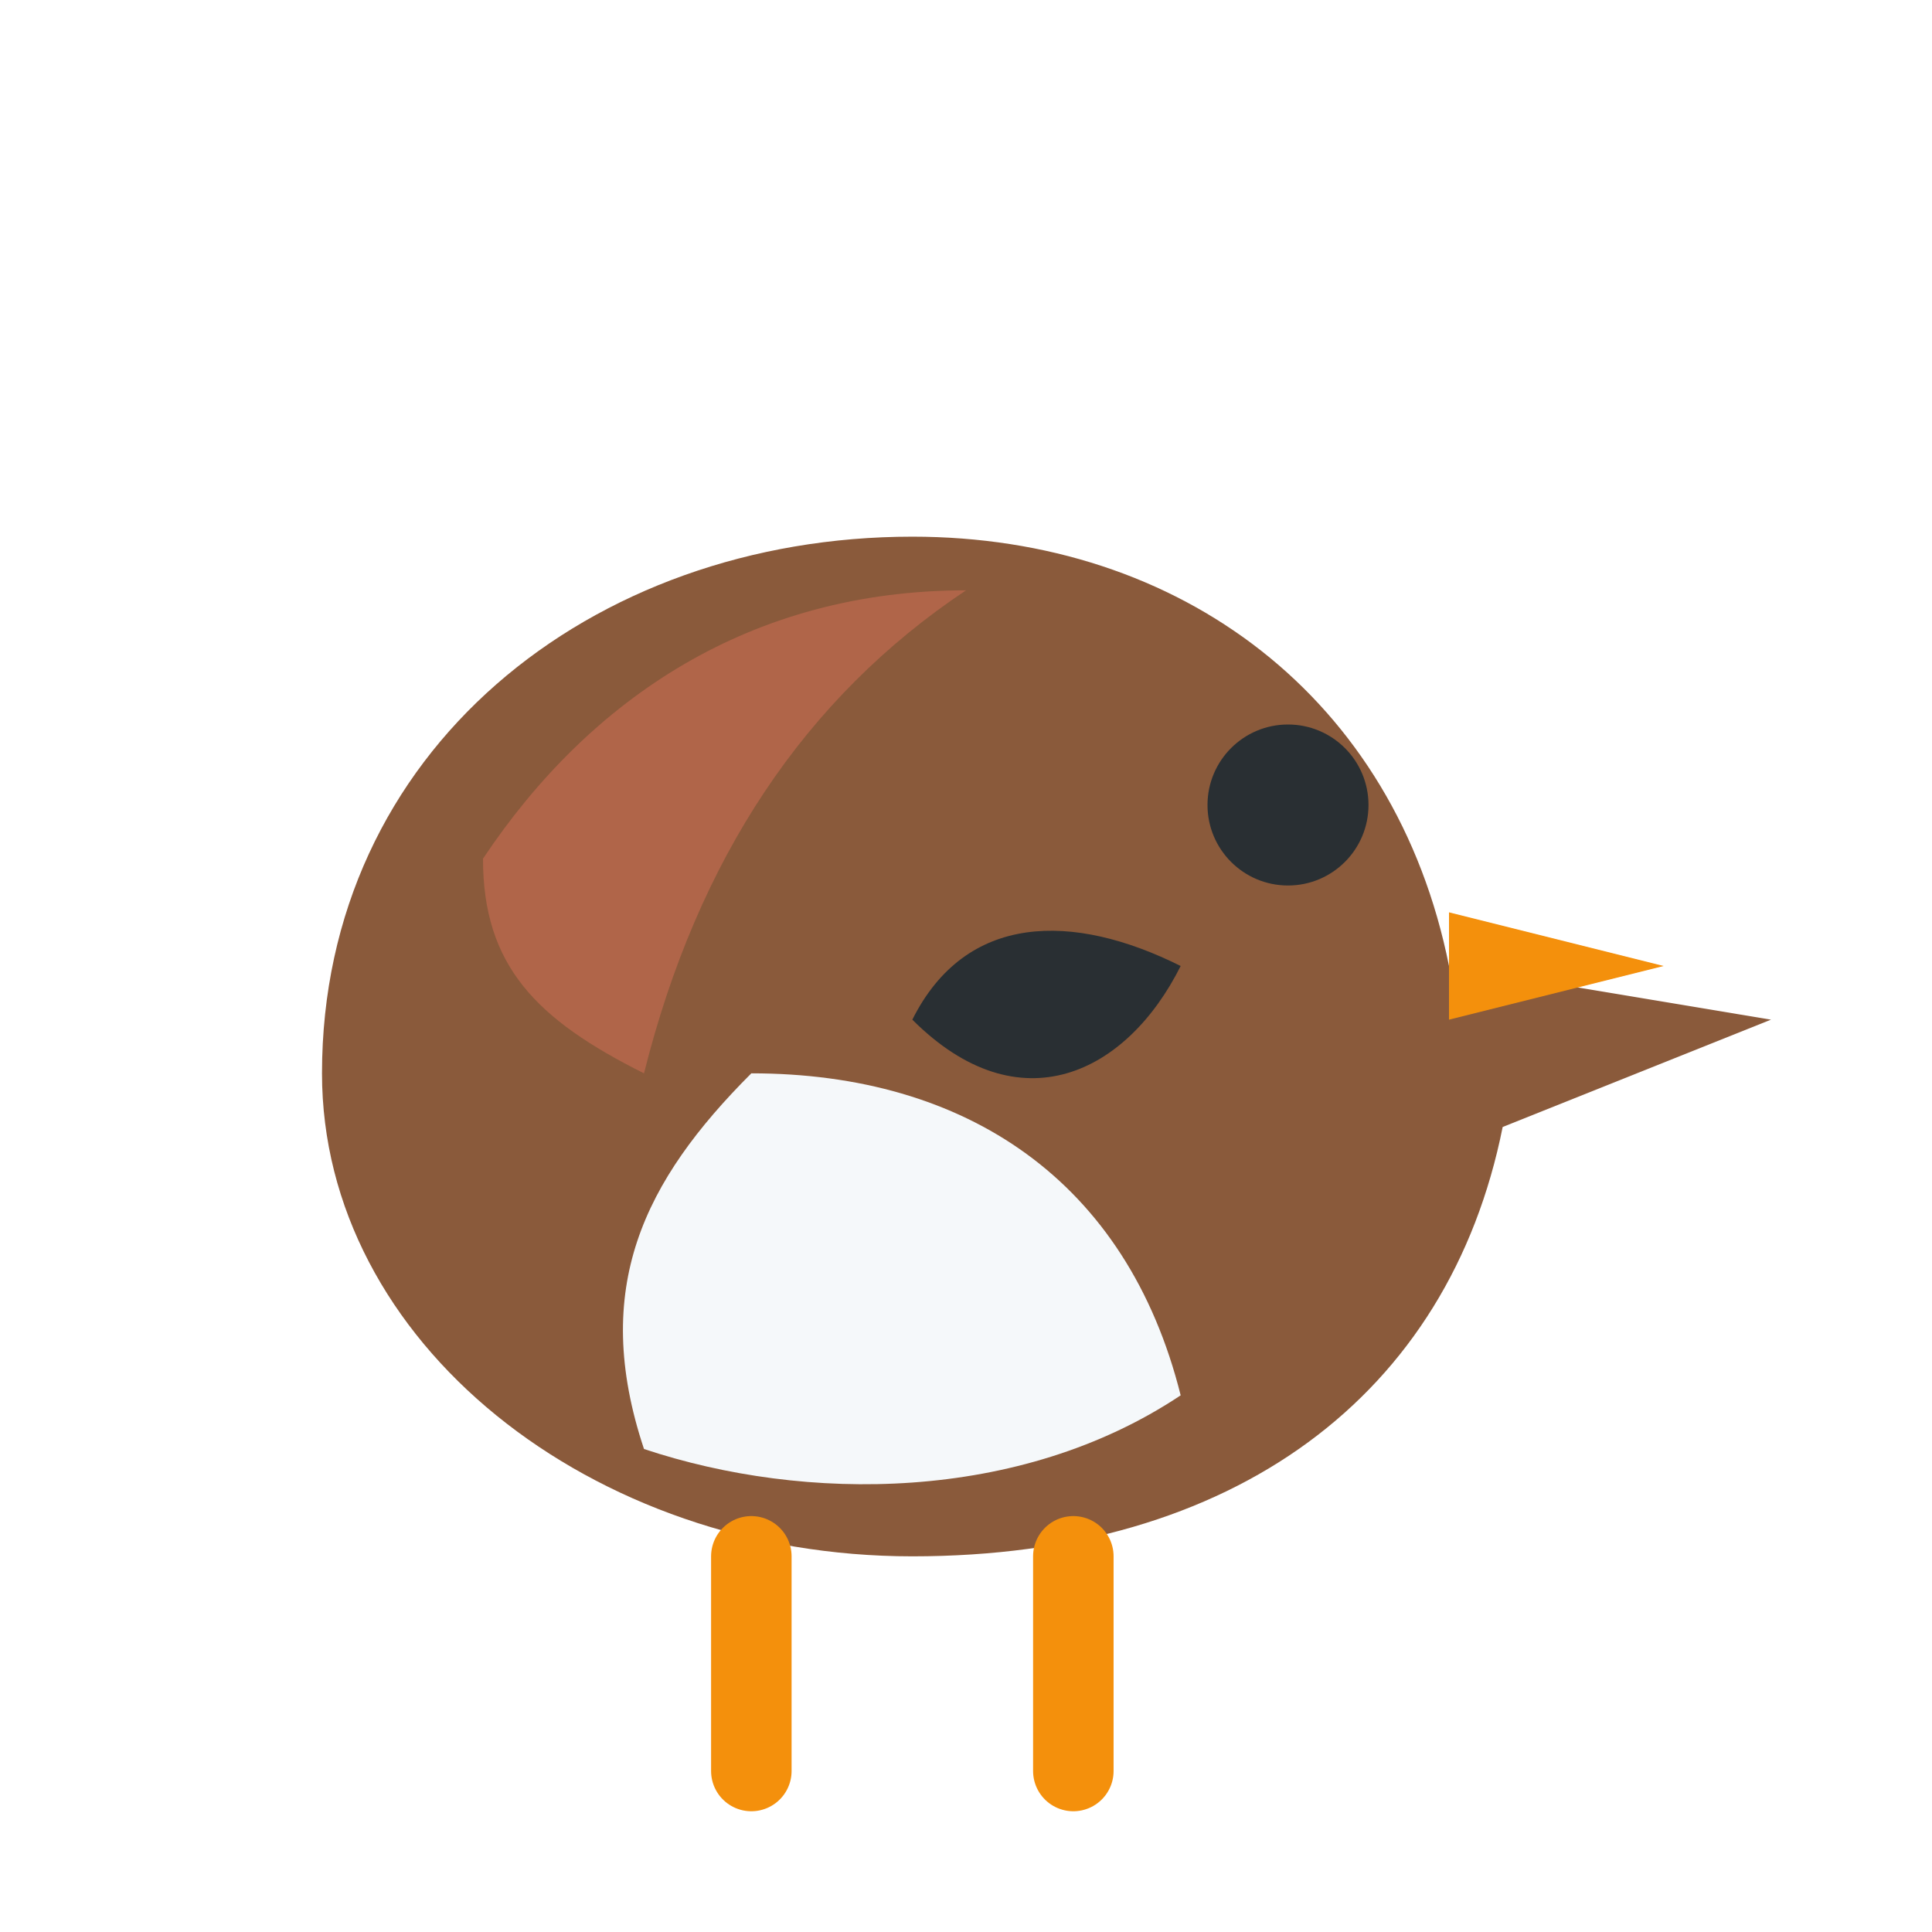
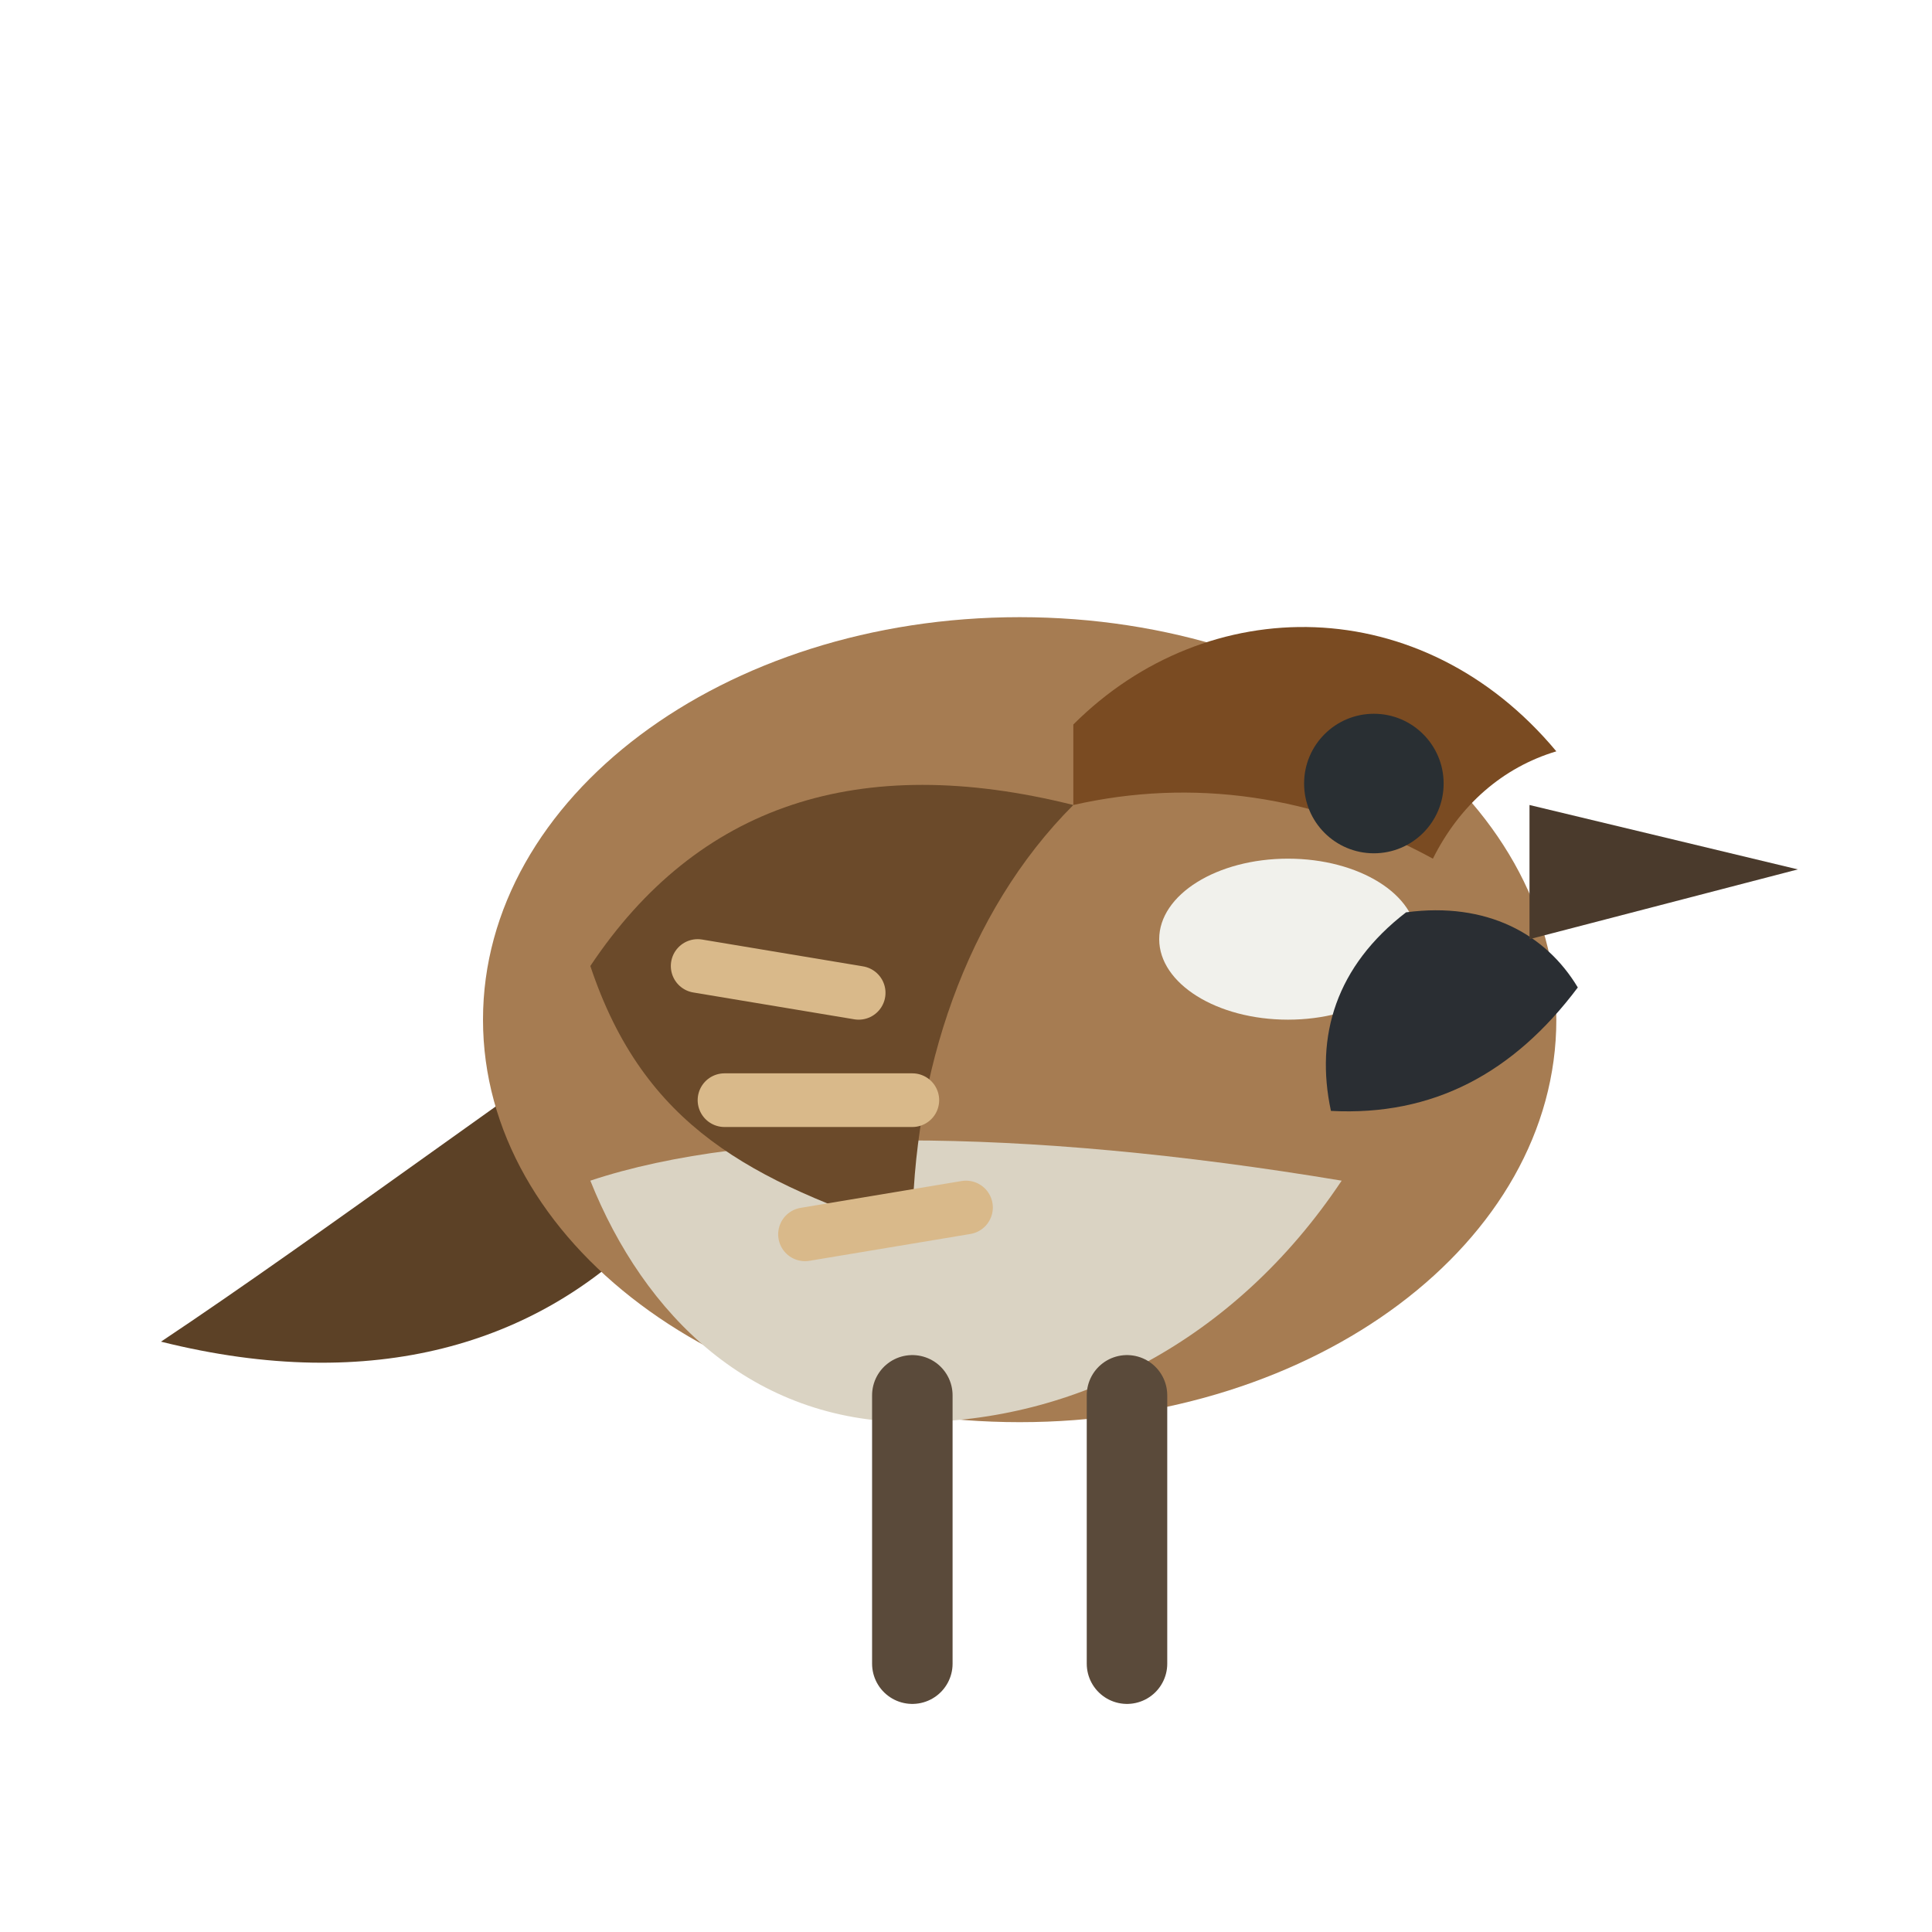
<svg xmlns="http://www.w3.org/2000/svg" viewBox="0 0 36 36">
-   <path fill="#8A5A3B" d="M6 20c0-6 5-10 11-10 5 0 9 3 10 8l6 1-5 2c-1 5-5 8-11 8-6 0-11-4-11-9z" />
-   <path fill="#C1694F" d="M9 16c2-3 5-5 9-5-3 2-5 5-6 9-2-1-3-2-3-4z" opacity=".7" />
-   <path fill="#F5F8FA" d="M12 27c3 1 7 1 10-1-1-4-4-6-8-6-2 2-3 4-2 7z" />
-   <path fill="#292F33" d="M17 19c1-2 3-2 5-1-1 2-3 3-5 1z" />
-   <circle cx="24" cy="15" r="1.5" fill="#292F33" />
-   <path fill="#F4900C" d="M27 17l4 1-4 1z" />
-   <path stroke="#F4900C" stroke-width="1.5" stroke-linecap="round" d="M14 29v4M20 29v4" />
+   <path fill="#5C4126" d="M3 25c3-2 7-5 10-7l-1 5c-2 2-5 3-9 2z" />
+   <ellipse cx="19" cy="19" rx="10" ry="7.5" fill="#A67C52" />
+   <path fill="#DAD3C3" d="M11 22c3-1 8-1 14 0-2 3-5 4.5-8 4.5-3 0-5-2-6-4.5z" />
+   <path fill="#6B4A2A" d="M11 18c2-3 5-4 9-3-2 2-3 5-3 8-3-1-5-2-6-5z" />
+   <path stroke="#D9B98A" stroke-width="1" stroke-linecap="round" d="M13 18l3 .5M13.5 20.5l3.5 0M15 23l3-.5" />
+   <path fill="#7A4B22" d="M20 13.5c2.5-2.5 6.5-2.5 9 .5-1 .3-1.8 1-2.3 2-2.2-1.2-4.5-1.5-6.7-1v-1.5z" />
+   <ellipse cx="24" cy="17.5" rx="2.4" ry="1.5" fill="#F1F1EC" />
+   <path fill="#2A2E33" d="M26.2 17c1.5-.2 2.6.4 3.2 1.4-1.2 1.6-2.7 2.4-4.6 2.3-.3-1.4.1-2.7 1.4-3.7z" />
+   <circle cx="25.6" cy="14.6" r="1.3" fill="#292F33" />
+   <path fill="#4A3A2C" d="M28.5 15l5 1.2-5 1.3z" />
+   <path stroke="#5A4A3A" stroke-width="1.5" stroke-linecap="round" d="M17 26v5M21 26v5" />
</svg>
